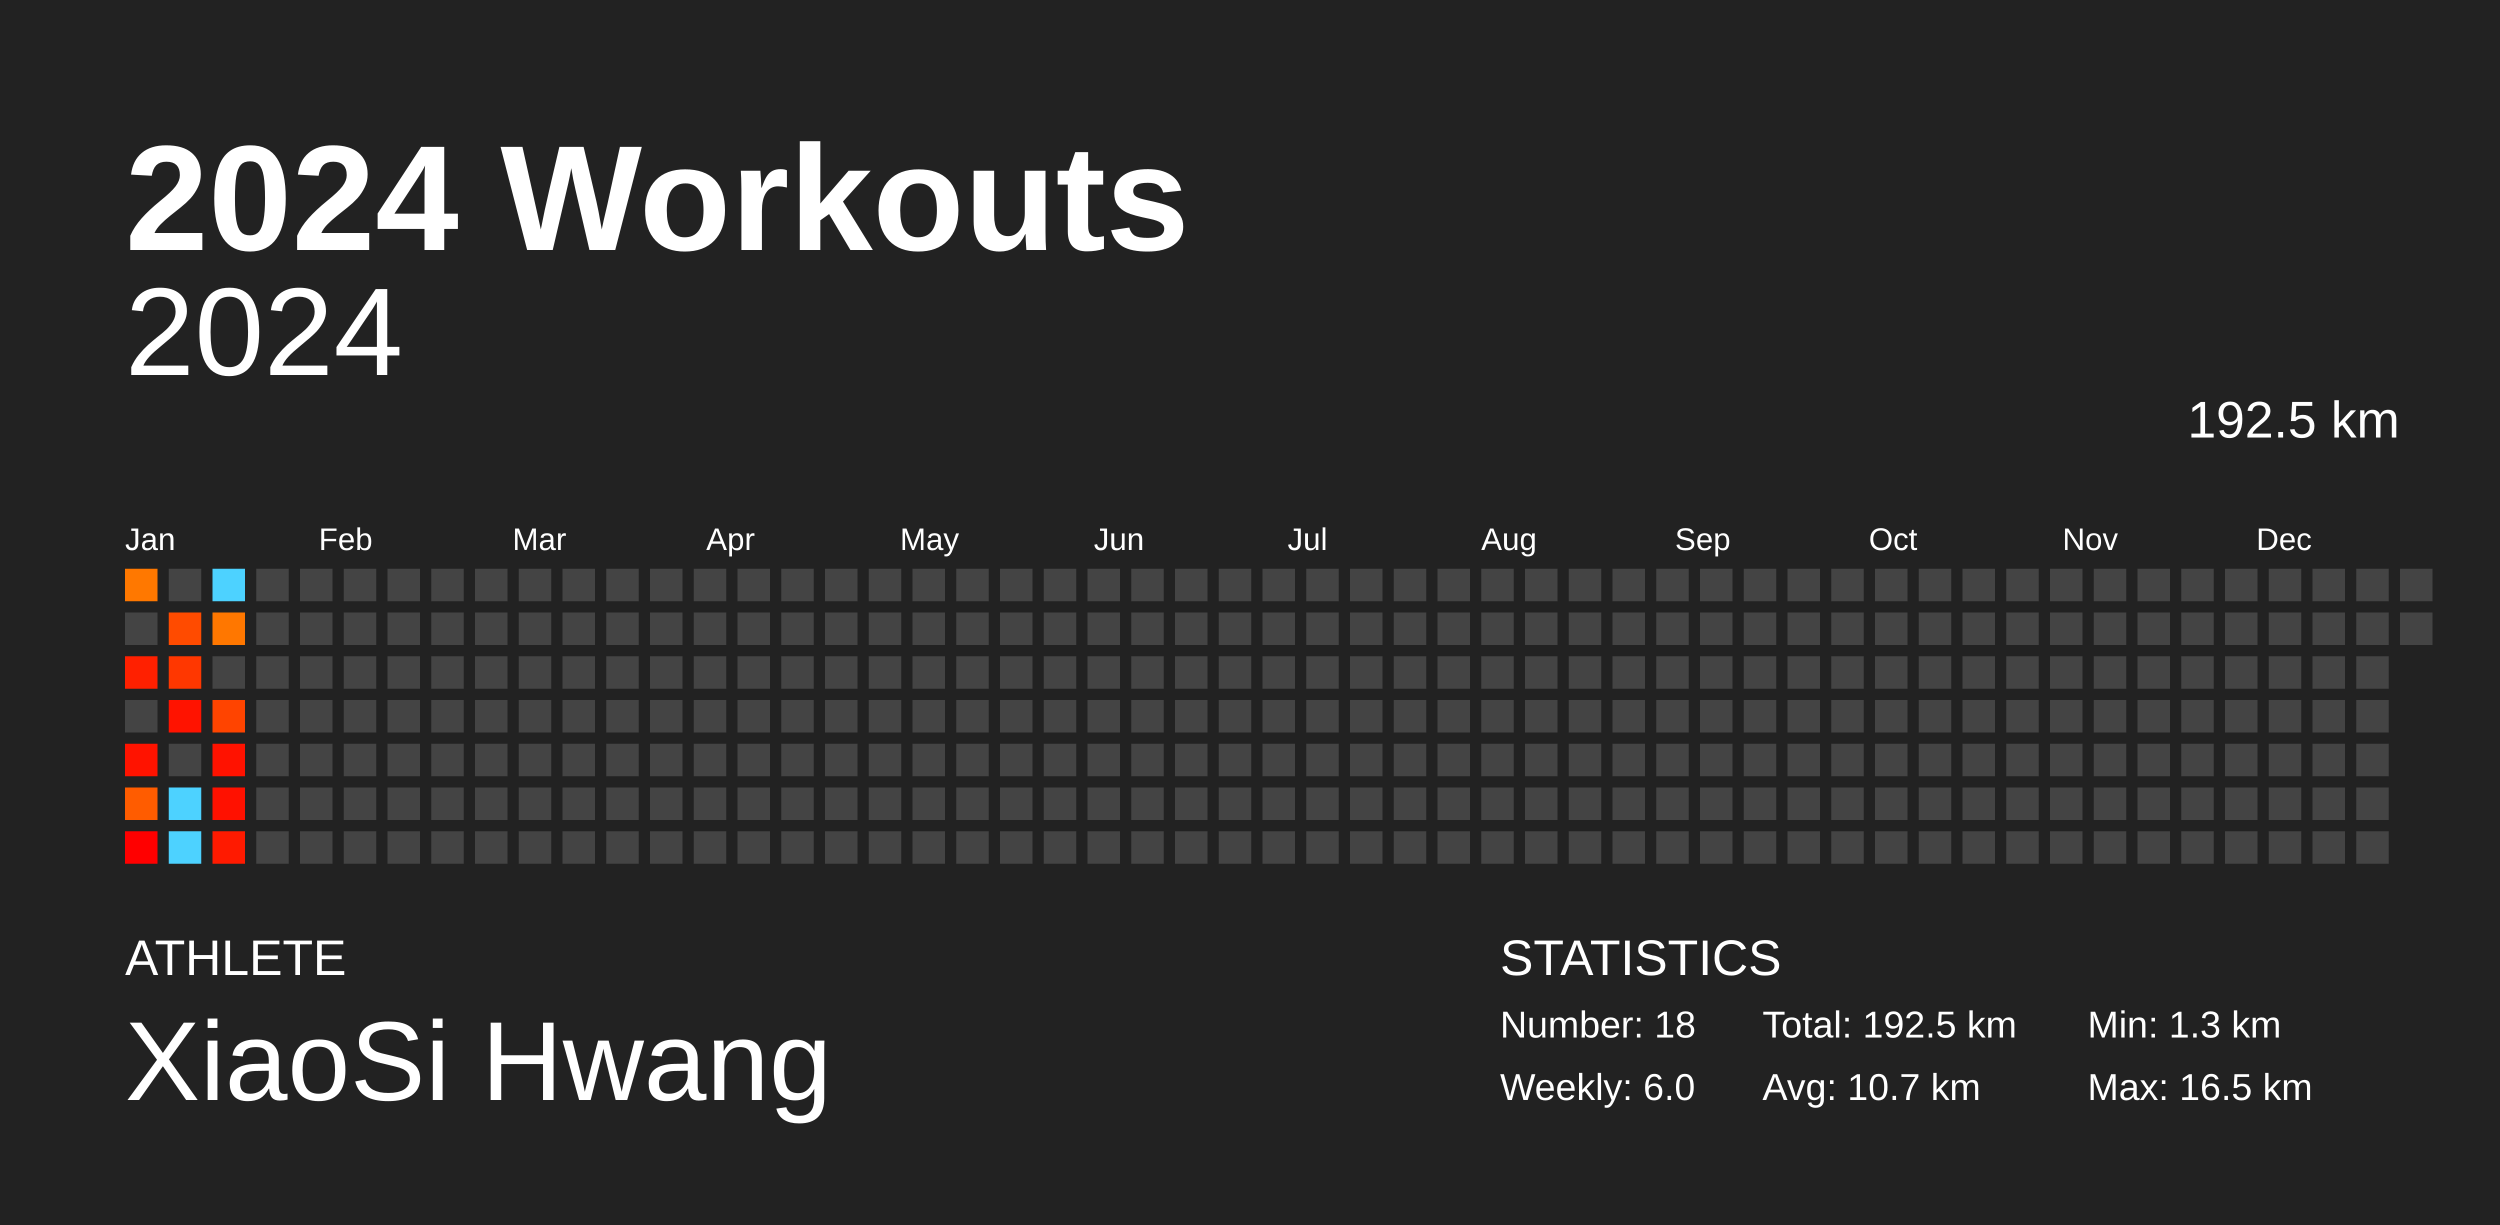
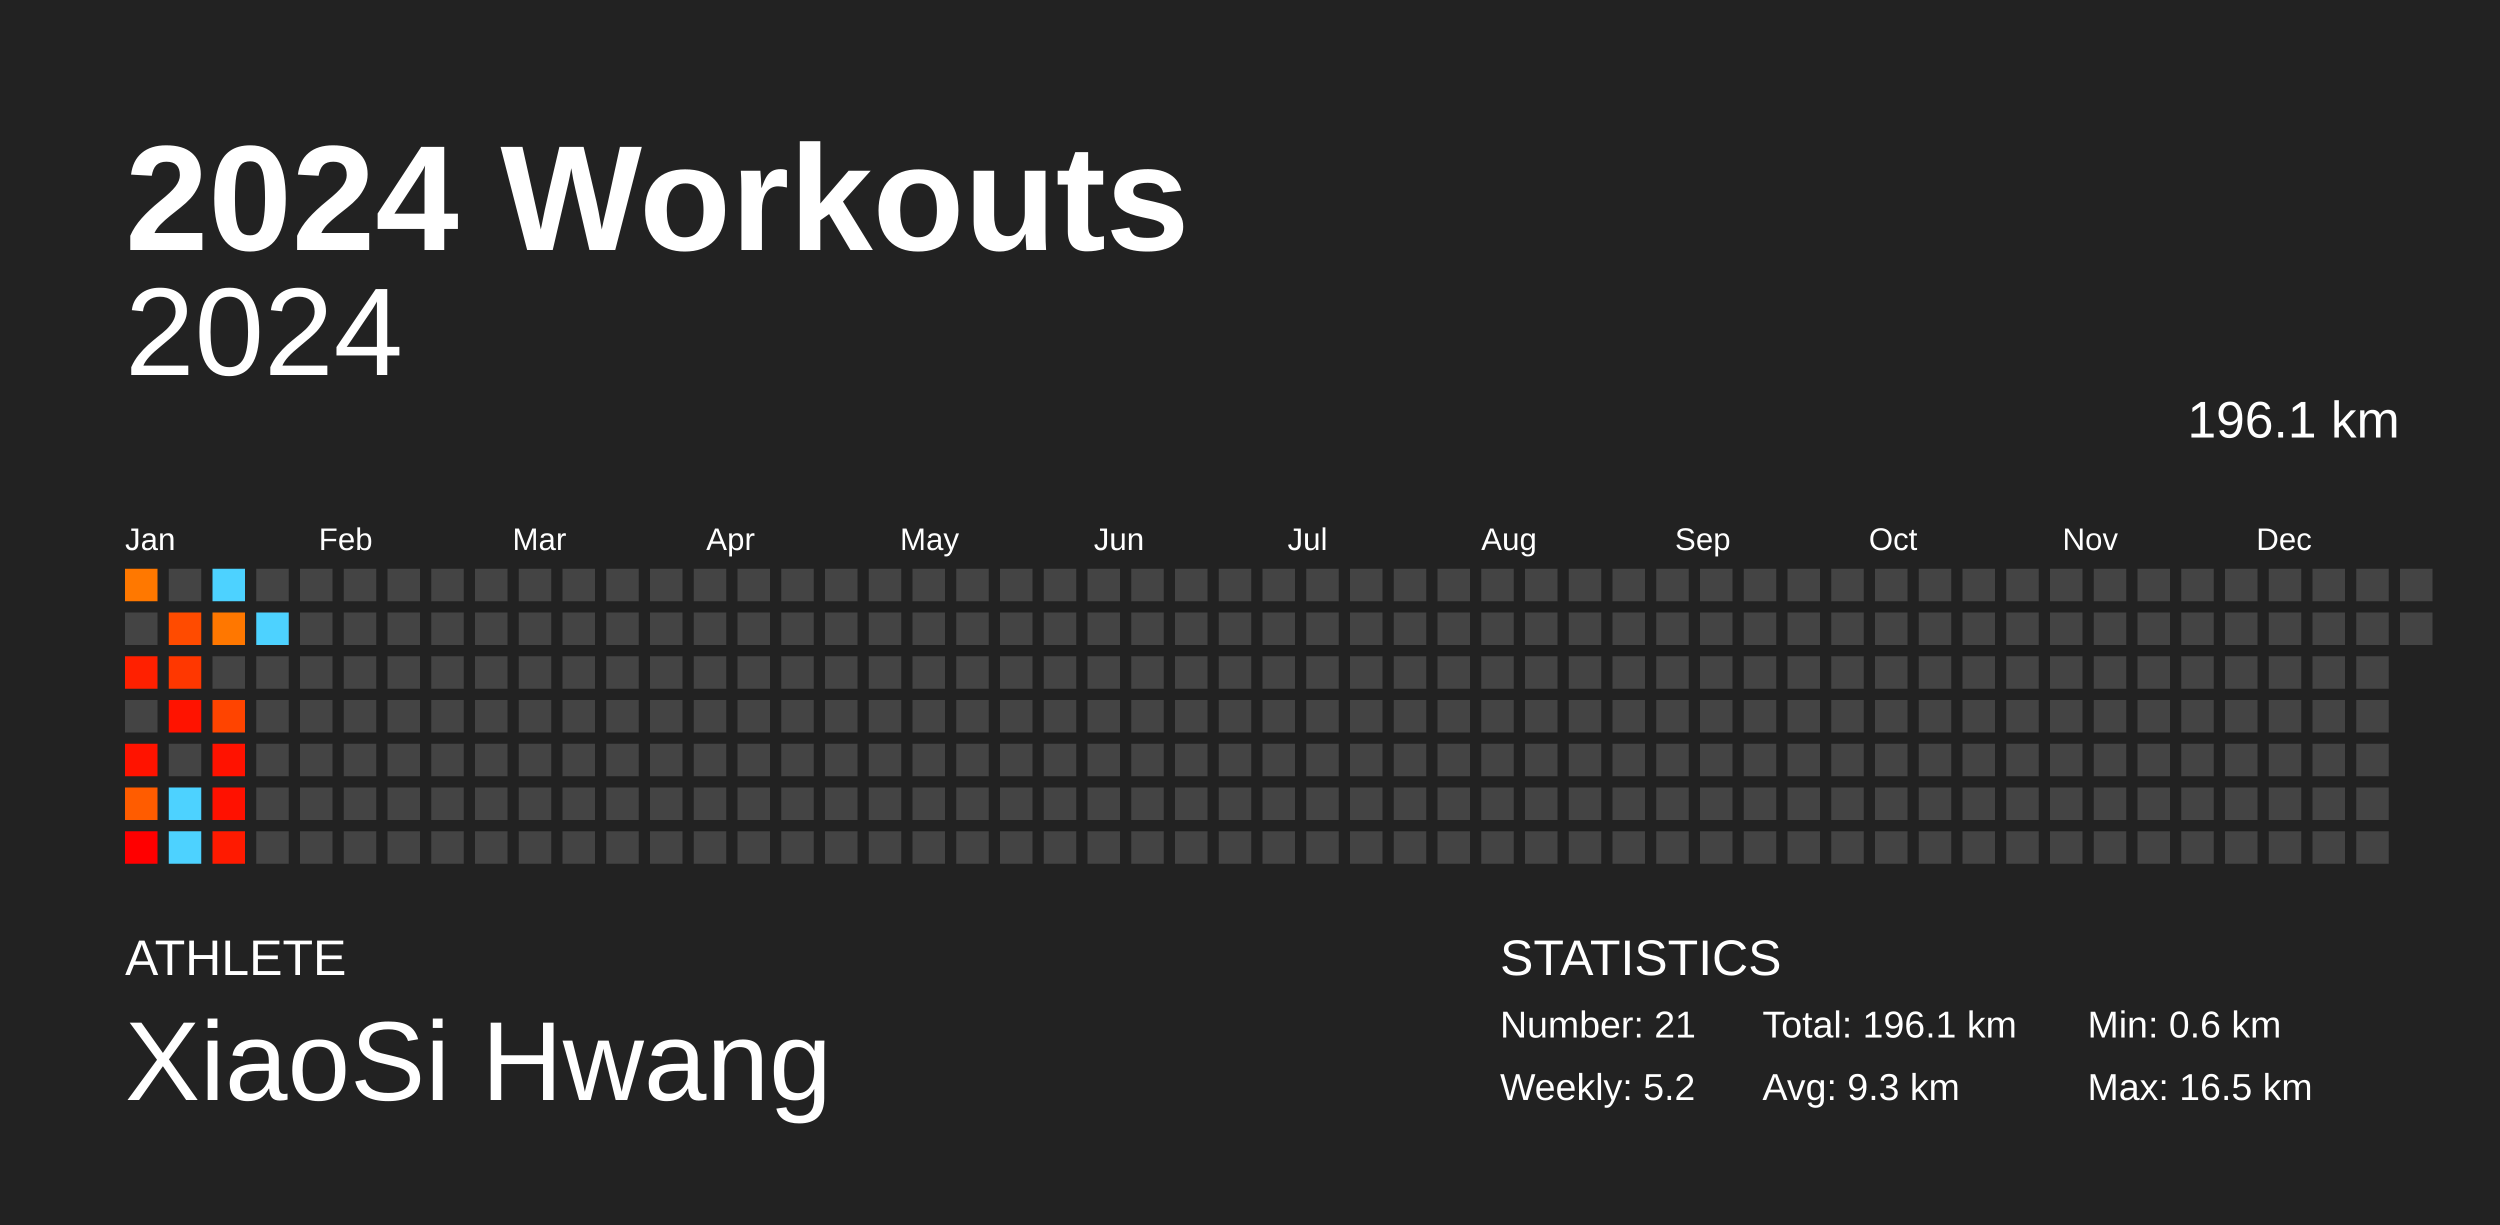
<svg xmlns="http://www.w3.org/2000/svg" baseProfile="full" height="98mm" version="1.1" viewBox="0,0,200,98" width="200mm">
  <defs />
  <rect fill="#222222" height="98" width="200" x="0" y="0" />
  <text fill="#FFFFFF" style="font-size:12px; font-family:Arial; font-weight:bold;" x="10" y="20">2024 Workouts</text>
  <text fill="#FFFFFF" style="font-size:4px; font-family:Arial" x="10" y="78">ATHLETE</text>
  <text fill="#FFFFFF" style="font-size:9px; font-family:Arial" x="10" y="88">XiaoSi Hwang</text>
  <text fill="#FFFFFF" style="font-size:4px; font-family:Arial" x="120" y="78">STATISTICS</text>
-   <text fill="#FFFFFF" style="font-size:3px; font-family:Arial" x="120" y="83">Number: 18</text>
-   <text fill="#FFFFFF" style="font-size:3px; font-family:Arial" x="120" y="88">Weekly: 6.0</text>
-   <text fill="#FFFFFF" style="font-size:3px; font-family:Arial" x="141" y="83">Total: 192.5 km</text>
-   <text fill="#FFFFFF" style="font-size:3px; font-family:Arial" x="141" y="88">Avg: 10.7 km</text>
-   <text fill="#FFFFFF" style="font-size:3px; font-family:Arial" x="167" y="83">Min: 1.3 km</text>
+   <text fill="#FFFFFF" style="font-size:3px; font-family:Arial" x="120" y="83">Number: 21</text>
+   <text fill="#FFFFFF" style="font-size:3px; font-family:Arial" x="120" y="88">Weekly: 5.2</text>
+   <text fill="#FFFFFF" style="font-size:3px; font-family:Arial" x="141" y="83">Total: 196.1 km</text>
+   <text fill="#FFFFFF" style="font-size:3px; font-family:Arial" x="141" y="88">Avg: 9.3 km</text>
+   <text fill="#FFFFFF" style="font-size:3px; font-family:Arial" x="167" y="83">Min: 0.6 km</text>
  <text fill="#FFFFFF" style="font-size:3px; font-family:Arial" x="167" y="88">Max: 16.5 km</text>
  <text alignment-baseline="hanging" fill="#FFFFFF" style="font-size:10.0px; font-family:Arial;" x="10" y="30">2024</text>
-   <text alignment-baseline="hanging" fill="#FFFFFF" style="font-size:4.125px; font-family:Arial;" x="175" y="35">192.5 km</text>
+   <text alignment-baseline="hanging" fill="#FFFFFF" style="font-size:4.125px; font-family:Arial;" x="175" y="35">196.1 km</text>
  <text fill="#FFFFFF" style="font-size:2.5px; font-family:Arial" x="10.0" y="44">Jan</text>
  <text fill="#FFFFFF" style="font-size:2.5px; font-family:Arial" x="25.5" y="44">Feb</text>
  <text fill="#FFFFFF" style="font-size:2.5px; font-family:Arial" x="41.0" y="44">Mar</text>
  <text fill="#FFFFFF" style="font-size:2.5px; font-family:Arial" x="56.5" y="44">Apr</text>
  <text fill="#FFFFFF" style="font-size:2.5px; font-family:Arial" x="72.0" y="44">May</text>
  <text fill="#FFFFFF" style="font-size:2.5px; font-family:Arial" x="87.5" y="44">Jun</text>
  <text fill="#FFFFFF" style="font-size:2.5px; font-family:Arial" x="103.0" y="44">Jul</text>
  <text fill="#FFFFFF" style="font-size:2.5px; font-family:Arial" x="118.5" y="44">Aug</text>
  <text fill="#FFFFFF" style="font-size:2.5px; font-family:Arial" x="134.0" y="44">Sep</text>
  <text fill="#FFFFFF" style="font-size:2.5px; font-family:Arial" x="149.5" y="44">Oct</text>
  <text fill="#FFFFFF" style="font-size:2.5px; font-family:Arial" x="165.0" y="44">Nov</text>
  <text fill="#FFFFFF" style="font-size:2.5px; font-family:Arial" x="180.5" y="44">Dec</text>
  <rect fill="#ff7800" height="2.6" width="2.6" x="10.0" y="45.5" />
  <rect fill="#444444" height="2.6" width="2.6" x="10.0" y="49.0" />
  <rect fill="#ff2000" height="2.6" width="2.6" x="10.0" y="52.5" />
  <rect fill="#444444" height="2.6" width="2.6" x="10.0" y="56.0" />
  <rect fill="#ff1300" height="2.6" width="2.6" x="10.0" y="59.5" />
  <rect fill="#ff5c00" height="2.6" width="2.6" x="10.0" y="63.0" />
  <rect fill="#ff0000" height="2.6" width="2.6" x="10.0" y="66.5" />
  <rect fill="#444444" height="2.6" width="2.6" x="13.5" y="45.5" />
  <rect fill="#ff4b00" height="2.6" width="2.6" x="13.5" y="49.0" />
  <rect fill="#ff3700" height="2.6" width="2.6" x="13.5" y="52.5" />
  <rect fill="#ff1300" height="2.6" width="2.6" x="13.5" y="56.0" />
  <rect fill="#444444" height="2.6" width="2.6" x="13.5" y="59.5" />
  <rect fill="#4dd2ff" height="2.6" width="2.6" x="13.5" y="63.0" />
  <rect fill="#4dd2ff" height="2.6" width="2.6" x="13.5" y="66.5" />
  <rect fill="#4dd2ff" height="2.6" width="2.6" x="17.0" y="45.5" />
  <rect fill="#ff7700" height="2.6" width="2.6" x="17.0" y="49.0" />
  <rect fill="#444444" height="2.6" width="2.6" x="17.0" y="52.5" />
  <rect fill="#ff4400" height="2.6" width="2.6" x="17.0" y="56.0" />
  <rect fill="#ff1200" height="2.6" width="2.6" x="17.0" y="59.5" />
  <rect fill="#ff1100" height="2.6" width="2.6" x="17.0" y="63.0" />
  <rect fill="#ff1a00" height="2.6" width="2.6" x="17.0" y="66.5" />
  <rect fill="#444444" height="2.6" width="2.6" x="20.5" y="45.5" />
-   <rect fill="#444444" height="2.6" width="2.6" x="20.5" y="49.0" />
+   <rect fill="#4dd2ff" height="2.6" width="2.6" x="20.5" y="49.0" />
  <rect fill="#444444" height="2.6" width="2.6" x="20.5" y="52.5" />
  <rect fill="#444444" height="2.6" width="2.6" x="20.5" y="56.0" />
  <rect fill="#444444" height="2.6" width="2.6" x="20.5" y="59.5" />
  <rect fill="#444444" height="2.6" width="2.6" x="20.5" y="63.0" />
  <rect fill="#444444" height="2.6" width="2.6" x="20.5" y="66.5" />
  <rect fill="#444444" height="2.6" width="2.6" x="24.0" y="45.5" />
  <rect fill="#444444" height="2.6" width="2.6" x="24.0" y="49.0" />
  <rect fill="#444444" height="2.6" width="2.6" x="24.0" y="52.5" />
  <rect fill="#444444" height="2.6" width="2.6" x="24.0" y="56.0" />
  <rect fill="#444444" height="2.6" width="2.6" x="24.0" y="59.5" />
  <rect fill="#444444" height="2.6" width="2.6" x="24.0" y="63.0" />
  <rect fill="#444444" height="2.6" width="2.6" x="24.0" y="66.5" />
  <rect fill="#444444" height="2.6" width="2.6" x="27.5" y="45.5" />
  <rect fill="#444444" height="2.6" width="2.6" x="27.5" y="49.0" />
  <rect fill="#444444" height="2.6" width="2.6" x="27.5" y="52.5" />
  <rect fill="#444444" height="2.6" width="2.6" x="27.5" y="56.0" />
  <rect fill="#444444" height="2.6" width="2.6" x="27.5" y="59.5" />
  <rect fill="#444444" height="2.6" width="2.6" x="27.5" y="63.0" />
  <rect fill="#444444" height="2.6" width="2.6" x="27.5" y="66.5" />
  <rect fill="#444444" height="2.6" width="2.6" x="31.0" y="45.5" />
  <rect fill="#444444" height="2.6" width="2.6" x="31.0" y="49.0" />
  <rect fill="#444444" height="2.6" width="2.6" x="31.0" y="52.5" />
  <rect fill="#444444" height="2.6" width="2.6" x="31.0" y="56.0" />
  <rect fill="#444444" height="2.6" width="2.6" x="31.0" y="59.5" />
  <rect fill="#444444" height="2.6" width="2.6" x="31.0" y="63.0" />
  <rect fill="#444444" height="2.6" width="2.6" x="31.0" y="66.5" />
  <rect fill="#444444" height="2.6" width="2.6" x="34.5" y="45.5" />
  <rect fill="#444444" height="2.6" width="2.6" x="34.5" y="49.0" />
  <rect fill="#444444" height="2.6" width="2.6" x="34.5" y="52.5" />
  <rect fill="#444444" height="2.6" width="2.6" x="34.5" y="56.0" />
  <rect fill="#444444" height="2.6" width="2.6" x="34.5" y="59.5" />
  <rect fill="#444444" height="2.6" width="2.6" x="34.5" y="63.0" />
  <rect fill="#444444" height="2.6" width="2.6" x="34.5" y="66.5" />
  <rect fill="#444444" height="2.6" width="2.6" x="38.0" y="45.5" />
  <rect fill="#444444" height="2.6" width="2.6" x="38.0" y="49.0" />
  <rect fill="#444444" height="2.6" width="2.6" x="38.0" y="52.5" />
  <rect fill="#444444" height="2.6" width="2.6" x="38.0" y="56.0" />
  <rect fill="#444444" height="2.6" width="2.6" x="38.0" y="59.5" />
  <rect fill="#444444" height="2.6" width="2.6" x="38.0" y="63.0" />
  <rect fill="#444444" height="2.6" width="2.6" x="38.0" y="66.5" />
  <rect fill="#444444" height="2.6" width="2.6" x="41.5" y="45.5" />
  <rect fill="#444444" height="2.6" width="2.6" x="41.5" y="49.0" />
  <rect fill="#444444" height="2.6" width="2.6" x="41.5" y="52.5" />
  <rect fill="#444444" height="2.6" width="2.6" x="41.5" y="56.0" />
  <rect fill="#444444" height="2.6" width="2.6" x="41.5" y="59.5" />
  <rect fill="#444444" height="2.6" width="2.6" x="41.5" y="63.0" />
  <rect fill="#444444" height="2.6" width="2.6" x="41.5" y="66.5" />
  <rect fill="#444444" height="2.6" width="2.6" x="45.0" y="45.5" />
  <rect fill="#444444" height="2.6" width="2.6" x="45.0" y="49.0" />
  <rect fill="#444444" height="2.6" width="2.6" x="45.0" y="52.5" />
  <rect fill="#444444" height="2.6" width="2.6" x="45.0" y="56.0" />
  <rect fill="#444444" height="2.6" width="2.6" x="45.0" y="59.5" />
  <rect fill="#444444" height="2.6" width="2.6" x="45.0" y="63.0" />
  <rect fill="#444444" height="2.6" width="2.6" x="45.0" y="66.5" />
  <rect fill="#444444" height="2.6" width="2.6" x="48.5" y="45.5" />
  <rect fill="#444444" height="2.6" width="2.6" x="48.5" y="49.0" />
  <rect fill="#444444" height="2.6" width="2.6" x="48.5" y="52.5" />
  <rect fill="#444444" height="2.6" width="2.6" x="48.5" y="56.0" />
  <rect fill="#444444" height="2.6" width="2.6" x="48.5" y="59.5" />
  <rect fill="#444444" height="2.6" width="2.6" x="48.5" y="63.0" />
  <rect fill="#444444" height="2.6" width="2.6" x="48.5" y="66.5" />
  <rect fill="#444444" height="2.6" width="2.6" x="52.0" y="45.5" />
  <rect fill="#444444" height="2.6" width="2.6" x="52.0" y="49.0" />
  <rect fill="#444444" height="2.6" width="2.6" x="52.0" y="52.5" />
  <rect fill="#444444" height="2.6" width="2.6" x="52.0" y="56.0" />
  <rect fill="#444444" height="2.6" width="2.6" x="52.0" y="59.5" />
  <rect fill="#444444" height="2.6" width="2.6" x="52.0" y="63.0" />
  <rect fill="#444444" height="2.6" width="2.6" x="52.0" y="66.5" />
  <rect fill="#444444" height="2.6" width="2.6" x="55.5" y="45.5" />
  <rect fill="#444444" height="2.6" width="2.6" x="55.5" y="49.0" />
  <rect fill="#444444" height="2.6" width="2.6" x="55.5" y="52.5" />
  <rect fill="#444444" height="2.6" width="2.6" x="55.5" y="56.0" />
  <rect fill="#444444" height="2.6" width="2.6" x="55.5" y="59.5" />
  <rect fill="#444444" height="2.6" width="2.6" x="55.5" y="63.0" />
  <rect fill="#444444" height="2.6" width="2.6" x="55.5" y="66.5" />
  <rect fill="#444444" height="2.6" width="2.6" x="59.0" y="45.5" />
  <rect fill="#444444" height="2.6" width="2.6" x="59.0" y="49.0" />
  <rect fill="#444444" height="2.6" width="2.6" x="59.0" y="52.5" />
  <rect fill="#444444" height="2.6" width="2.6" x="59.0" y="56.0" />
  <rect fill="#444444" height="2.6" width="2.6" x="59.0" y="59.5" />
  <rect fill="#444444" height="2.6" width="2.6" x="59.0" y="63.0" />
  <rect fill="#444444" height="2.6" width="2.6" x="59.0" y="66.5" />
  <rect fill="#444444" height="2.6" width="2.6" x="62.5" y="45.5" />
  <rect fill="#444444" height="2.6" width="2.6" x="62.5" y="49.0" />
  <rect fill="#444444" height="2.6" width="2.6" x="62.5" y="52.5" />
  <rect fill="#444444" height="2.6" width="2.6" x="62.5" y="56.0" />
  <rect fill="#444444" height="2.6" width="2.6" x="62.5" y="59.5" />
  <rect fill="#444444" height="2.6" width="2.6" x="62.5" y="63.0" />
  <rect fill="#444444" height="2.6" width="2.6" x="62.5" y="66.5" />
  <rect fill="#444444" height="2.6" width="2.6" x="66.0" y="45.5" />
  <rect fill="#444444" height="2.6" width="2.6" x="66.0" y="49.0" />
  <rect fill="#444444" height="2.6" width="2.6" x="66.0" y="52.5" />
  <rect fill="#444444" height="2.6" width="2.6" x="66.0" y="56.0" />
  <rect fill="#444444" height="2.6" width="2.6" x="66.0" y="59.5" />
  <rect fill="#444444" height="2.6" width="2.6" x="66.0" y="63.0" />
  <rect fill="#444444" height="2.6" width="2.6" x="66.0" y="66.5" />
  <rect fill="#444444" height="2.6" width="2.6" x="69.5" y="45.5" />
  <rect fill="#444444" height="2.6" width="2.6" x="69.5" y="49.0" />
  <rect fill="#444444" height="2.6" width="2.6" x="69.5" y="52.5" />
  <rect fill="#444444" height="2.6" width="2.6" x="69.5" y="56.0" />
  <rect fill="#444444" height="2.6" width="2.6" x="69.5" y="59.5" />
  <rect fill="#444444" height="2.6" width="2.6" x="69.5" y="63.0" />
  <rect fill="#444444" height="2.6" width="2.6" x="69.5" y="66.5" />
  <rect fill="#444444" height="2.6" width="2.6" x="73.0" y="45.5" />
  <rect fill="#444444" height="2.6" width="2.6" x="73.0" y="49.0" />
  <rect fill="#444444" height="2.6" width="2.6" x="73.0" y="52.5" />
  <rect fill="#444444" height="2.6" width="2.6" x="73.0" y="56.0" />
  <rect fill="#444444" height="2.6" width="2.6" x="73.0" y="59.5" />
  <rect fill="#444444" height="2.6" width="2.6" x="73.0" y="63.0" />
  <rect fill="#444444" height="2.6" width="2.6" x="73.0" y="66.5" />
  <rect fill="#444444" height="2.6" width="2.6" x="76.5" y="45.5" />
  <rect fill="#444444" height="2.6" width="2.6" x="76.5" y="49.0" />
  <rect fill="#444444" height="2.6" width="2.6" x="76.5" y="52.5" />
  <rect fill="#444444" height="2.6" width="2.6" x="76.5" y="56.0" />
  <rect fill="#444444" height="2.6" width="2.6" x="76.5" y="59.5" />
  <rect fill="#444444" height="2.6" width="2.6" x="76.5" y="63.0" />
  <rect fill="#444444" height="2.6" width="2.6" x="76.5" y="66.5" />
  <rect fill="#444444" height="2.6" width="2.6" x="80.0" y="45.5" />
  <rect fill="#444444" height="2.6" width="2.6" x="80.0" y="49.0" />
  <rect fill="#444444" height="2.6" width="2.6" x="80.0" y="52.5" />
  <rect fill="#444444" height="2.6" width="2.6" x="80.0" y="56.0" />
  <rect fill="#444444" height="2.6" width="2.6" x="80.0" y="59.5" />
  <rect fill="#444444" height="2.6" width="2.6" x="80.0" y="63.0" />
  <rect fill="#444444" height="2.6" width="2.6" x="80.0" y="66.5" />
  <rect fill="#444444" height="2.6" width="2.6" x="83.5" y="45.5" />
  <rect fill="#444444" height="2.6" width="2.6" x="83.5" y="49.0" />
  <rect fill="#444444" height="2.6" width="2.6" x="83.5" y="52.5" />
  <rect fill="#444444" height="2.6" width="2.6" x="83.5" y="56.0" />
  <rect fill="#444444" height="2.6" width="2.6" x="83.5" y="59.5" />
  <rect fill="#444444" height="2.6" width="2.6" x="83.5" y="63.0" />
  <rect fill="#444444" height="2.6" width="2.6" x="83.5" y="66.5" />
  <rect fill="#444444" height="2.6" width="2.6" x="87.0" y="45.5" />
  <rect fill="#444444" height="2.6" width="2.6" x="87.0" y="49.0" />
  <rect fill="#444444" height="2.6" width="2.6" x="87.0" y="52.5" />
  <rect fill="#444444" height="2.6" width="2.6" x="87.0" y="56.0" />
  <rect fill="#444444" height="2.6" width="2.6" x="87.0" y="59.5" />
  <rect fill="#444444" height="2.6" width="2.6" x="87.0" y="63.0" />
  <rect fill="#444444" height="2.6" width="2.6" x="87.0" y="66.5" />
  <rect fill="#444444" height="2.6" width="2.6" x="90.5" y="45.5" />
  <rect fill="#444444" height="2.6" width="2.6" x="90.5" y="49.0" />
  <rect fill="#444444" height="2.6" width="2.6" x="90.5" y="52.5" />
  <rect fill="#444444" height="2.6" width="2.6" x="90.5" y="56.0" />
  <rect fill="#444444" height="2.6" width="2.6" x="90.5" y="59.5" />
  <rect fill="#444444" height="2.6" width="2.6" x="90.5" y="63.0" />
  <rect fill="#444444" height="2.6" width="2.6" x="90.5" y="66.5" />
  <rect fill="#444444" height="2.6" width="2.6" x="94.0" y="45.5" />
  <rect fill="#444444" height="2.6" width="2.6" x="94.0" y="49.0" />
  <rect fill="#444444" height="2.6" width="2.6" x="94.0" y="52.5" />
  <rect fill="#444444" height="2.6" width="2.6" x="94.0" y="56.0" />
  <rect fill="#444444" height="2.6" width="2.6" x="94.0" y="59.5" />
  <rect fill="#444444" height="2.6" width="2.6" x="94.0" y="63.0" />
  <rect fill="#444444" height="2.6" width="2.6" x="94.0" y="66.5" />
  <rect fill="#444444" height="2.6" width="2.6" x="97.5" y="45.5" />
  <rect fill="#444444" height="2.6" width="2.6" x="97.5" y="49.0" />
  <rect fill="#444444" height="2.6" width="2.6" x="97.5" y="52.5" />
  <rect fill="#444444" height="2.6" width="2.6" x="97.5" y="56.0" />
  <rect fill="#444444" height="2.6" width="2.6" x="97.5" y="59.5" />
  <rect fill="#444444" height="2.6" width="2.6" x="97.5" y="63.0" />
  <rect fill="#444444" height="2.6" width="2.6" x="97.5" y="66.5" />
  <rect fill="#444444" height="2.6" width="2.6" x="101.0" y="45.5" />
  <rect fill="#444444" height="2.6" width="2.6" x="101.0" y="49.0" />
  <rect fill="#444444" height="2.6" width="2.6" x="101.0" y="52.5" />
  <rect fill="#444444" height="2.6" width="2.6" x="101.0" y="56.0" />
  <rect fill="#444444" height="2.6" width="2.6" x="101.0" y="59.5" />
  <rect fill="#444444" height="2.6" width="2.6" x="101.0" y="63.0" />
  <rect fill="#444444" height="2.6" width="2.6" x="101.0" y="66.5" />
  <rect fill="#444444" height="2.6" width="2.6" x="104.5" y="45.5" />
  <rect fill="#444444" height="2.6" width="2.6" x="104.5" y="49.0" />
  <rect fill="#444444" height="2.6" width="2.6" x="104.5" y="52.5" />
  <rect fill="#444444" height="2.6" width="2.6" x="104.5" y="56.0" />
  <rect fill="#444444" height="2.6" width="2.6" x="104.5" y="59.5" />
  <rect fill="#444444" height="2.6" width="2.6" x="104.5" y="63.0" />
  <rect fill="#444444" height="2.6" width="2.6" x="104.5" y="66.5" />
  <rect fill="#444444" height="2.6" width="2.6" x="108.0" y="45.5" />
  <rect fill="#444444" height="2.6" width="2.6" x="108.0" y="49.0" />
  <rect fill="#444444" height="2.6" width="2.6" x="108.0" y="52.5" />
  <rect fill="#444444" height="2.6" width="2.6" x="108.0" y="56.0" />
  <rect fill="#444444" height="2.6" width="2.6" x="108.0" y="59.5" />
  <rect fill="#444444" height="2.6" width="2.6" x="108.0" y="63.0" />
  <rect fill="#444444" height="2.6" width="2.6" x="108.0" y="66.5" />
  <rect fill="#444444" height="2.6" width="2.6" x="111.5" y="45.5" />
  <rect fill="#444444" height="2.6" width="2.6" x="111.5" y="49.0" />
  <rect fill="#444444" height="2.6" width="2.6" x="111.5" y="52.5" />
  <rect fill="#444444" height="2.6" width="2.6" x="111.5" y="56.0" />
  <rect fill="#444444" height="2.6" width="2.6" x="111.5" y="59.5" />
  <rect fill="#444444" height="2.6" width="2.6" x="111.5" y="63.0" />
  <rect fill="#444444" height="2.6" width="2.6" x="111.5" y="66.5" />
  <rect fill="#444444" height="2.6" width="2.6" x="115.0" y="45.5" />
  <rect fill="#444444" height="2.6" width="2.6" x="115.0" y="49.0" />
  <rect fill="#444444" height="2.6" width="2.6" x="115.0" y="52.5" />
  <rect fill="#444444" height="2.6" width="2.6" x="115.0" y="56.0" />
  <rect fill="#444444" height="2.6" width="2.6" x="115.0" y="59.5" />
  <rect fill="#444444" height="2.6" width="2.6" x="115.0" y="63.0" />
  <rect fill="#444444" height="2.6" width="2.6" x="115.0" y="66.5" />
  <rect fill="#444444" height="2.6" width="2.6" x="118.5" y="45.5" />
  <rect fill="#444444" height="2.6" width="2.6" x="118.5" y="49.0" />
  <rect fill="#444444" height="2.6" width="2.6" x="118.5" y="52.5" />
  <rect fill="#444444" height="2.6" width="2.6" x="118.5" y="56.0" />
  <rect fill="#444444" height="2.6" width="2.6" x="118.5" y="59.5" />
  <rect fill="#444444" height="2.6" width="2.6" x="118.5" y="63.0" />
  <rect fill="#444444" height="2.6" width="2.6" x="118.5" y="66.5" />
  <rect fill="#444444" height="2.6" width="2.6" x="122.0" y="45.5" />
  <rect fill="#444444" height="2.6" width="2.6" x="122.0" y="49.0" />
  <rect fill="#444444" height="2.6" width="2.6" x="122.0" y="52.5" />
  <rect fill="#444444" height="2.6" width="2.6" x="122.0" y="56.0" />
  <rect fill="#444444" height="2.6" width="2.6" x="122.0" y="59.5" />
  <rect fill="#444444" height="2.6" width="2.6" x="122.0" y="63.0" />
  <rect fill="#444444" height="2.6" width="2.6" x="122.0" y="66.5" />
  <rect fill="#444444" height="2.6" width="2.6" x="125.5" y="45.5" />
  <rect fill="#444444" height="2.6" width="2.6" x="125.5" y="49.0" />
  <rect fill="#444444" height="2.6" width="2.6" x="125.5" y="52.5" />
  <rect fill="#444444" height="2.6" width="2.6" x="125.5" y="56.0" />
  <rect fill="#444444" height="2.6" width="2.6" x="125.5" y="59.5" />
  <rect fill="#444444" height="2.6" width="2.6" x="125.5" y="63.0" />
  <rect fill="#444444" height="2.6" width="2.6" x="125.5" y="66.5" />
  <rect fill="#444444" height="2.6" width="2.6" x="129.0" y="45.5" />
  <rect fill="#444444" height="2.6" width="2.6" x="129.0" y="49.0" />
  <rect fill="#444444" height="2.6" width="2.6" x="129.0" y="52.5" />
  <rect fill="#444444" height="2.6" width="2.6" x="129.0" y="56.0" />
  <rect fill="#444444" height="2.6" width="2.6" x="129.0" y="59.5" />
  <rect fill="#444444" height="2.6" width="2.6" x="129.0" y="63.0" />
  <rect fill="#444444" height="2.6" width="2.6" x="129.0" y="66.5" />
  <rect fill="#444444" height="2.6" width="2.6" x="132.5" y="45.5" />
  <rect fill="#444444" height="2.6" width="2.6" x="132.5" y="49.0" />
  <rect fill="#444444" height="2.6" width="2.6" x="132.5" y="52.5" />
  <rect fill="#444444" height="2.6" width="2.6" x="132.5" y="56.0" />
  <rect fill="#444444" height="2.6" width="2.6" x="132.5" y="59.5" />
  <rect fill="#444444" height="2.6" width="2.6" x="132.5" y="63.0" />
  <rect fill="#444444" height="2.6" width="2.6" x="132.5" y="66.5" />
  <rect fill="#444444" height="2.6" width="2.6" x="136.0" y="45.5" />
  <rect fill="#444444" height="2.6" width="2.6" x="136.0" y="49.0" />
  <rect fill="#444444" height="2.6" width="2.6" x="136.0" y="52.5" />
  <rect fill="#444444" height="2.6" width="2.6" x="136.0" y="56.0" />
  <rect fill="#444444" height="2.6" width="2.6" x="136.0" y="59.5" />
  <rect fill="#444444" height="2.6" width="2.6" x="136.0" y="63.0" />
  <rect fill="#444444" height="2.6" width="2.6" x="136.0" y="66.5" />
  <rect fill="#444444" height="2.6" width="2.6" x="139.5" y="45.5" />
  <rect fill="#444444" height="2.6" width="2.6" x="139.5" y="49.0" />
  <rect fill="#444444" height="2.6" width="2.6" x="139.5" y="52.5" />
  <rect fill="#444444" height="2.6" width="2.6" x="139.5" y="56.0" />
  <rect fill="#444444" height="2.6" width="2.6" x="139.5" y="59.5" />
  <rect fill="#444444" height="2.6" width="2.6" x="139.5" y="63.0" />
  <rect fill="#444444" height="2.6" width="2.6" x="139.5" y="66.5" />
  <rect fill="#444444" height="2.6" width="2.6" x="143.0" y="45.5" />
  <rect fill="#444444" height="2.6" width="2.6" x="143.0" y="49.0" />
  <rect fill="#444444" height="2.6" width="2.6" x="143.0" y="52.5" />
  <rect fill="#444444" height="2.6" width="2.6" x="143.0" y="56.0" />
  <rect fill="#444444" height="2.6" width="2.6" x="143.0" y="59.5" />
  <rect fill="#444444" height="2.6" width="2.6" x="143.0" y="63.0" />
  <rect fill="#444444" height="2.6" width="2.6" x="143.0" y="66.5" />
  <rect fill="#444444" height="2.6" width="2.6" x="146.5" y="45.5" />
  <rect fill="#444444" height="2.6" width="2.6" x="146.5" y="49.0" />
  <rect fill="#444444" height="2.6" width="2.6" x="146.5" y="52.5" />
  <rect fill="#444444" height="2.6" width="2.6" x="146.5" y="56.0" />
  <rect fill="#444444" height="2.6" width="2.6" x="146.5" y="59.5" />
  <rect fill="#444444" height="2.6" width="2.6" x="146.5" y="63.0" />
  <rect fill="#444444" height="2.6" width="2.6" x="146.5" y="66.5" />
  <rect fill="#444444" height="2.6" width="2.6" x="150.0" y="45.5" />
  <rect fill="#444444" height="2.6" width="2.6" x="150.0" y="49.0" />
  <rect fill="#444444" height="2.6" width="2.6" x="150.0" y="52.5" />
  <rect fill="#444444" height="2.6" width="2.6" x="150.0" y="56.0" />
  <rect fill="#444444" height="2.6" width="2.6" x="150.0" y="59.5" />
  <rect fill="#444444" height="2.6" width="2.6" x="150.0" y="63.0" />
  <rect fill="#444444" height="2.6" width="2.6" x="150.0" y="66.5" />
  <rect fill="#444444" height="2.6" width="2.6" x="153.5" y="45.5" />
  <rect fill="#444444" height="2.6" width="2.6" x="153.5" y="49.0" />
  <rect fill="#444444" height="2.6" width="2.6" x="153.5" y="52.5" />
  <rect fill="#444444" height="2.6" width="2.6" x="153.5" y="56.0" />
  <rect fill="#444444" height="2.6" width="2.6" x="153.5" y="59.5" />
  <rect fill="#444444" height="2.6" width="2.6" x="153.5" y="63.0" />
  <rect fill="#444444" height="2.6" width="2.6" x="153.5" y="66.5" />
  <rect fill="#444444" height="2.6" width="2.6" x="157.0" y="45.5" />
  <rect fill="#444444" height="2.6" width="2.6" x="157.0" y="49.0" />
  <rect fill="#444444" height="2.6" width="2.6" x="157.0" y="52.5" />
  <rect fill="#444444" height="2.6" width="2.6" x="157.0" y="56.0" />
  <rect fill="#444444" height="2.6" width="2.6" x="157.0" y="59.5" />
  <rect fill="#444444" height="2.6" width="2.6" x="157.0" y="63.0" />
  <rect fill="#444444" height="2.6" width="2.6" x="157.0" y="66.5" />
  <rect fill="#444444" height="2.6" width="2.6" x="160.5" y="45.5" />
  <rect fill="#444444" height="2.6" width="2.6" x="160.5" y="49.0" />
  <rect fill="#444444" height="2.6" width="2.6" x="160.5" y="52.5" />
  <rect fill="#444444" height="2.6" width="2.6" x="160.5" y="56.0" />
  <rect fill="#444444" height="2.6" width="2.6" x="160.5" y="59.5" />
  <rect fill="#444444" height="2.6" width="2.6" x="160.5" y="63.0" />
  <rect fill="#444444" height="2.6" width="2.6" x="160.5" y="66.5" />
  <rect fill="#444444" height="2.6" width="2.6" x="164.0" y="45.5" />
  <rect fill="#444444" height="2.6" width="2.6" x="164.0" y="49.0" />
  <rect fill="#444444" height="2.6" width="2.6" x="164.0" y="52.5" />
  <rect fill="#444444" height="2.6" width="2.6" x="164.0" y="56.0" />
  <rect fill="#444444" height="2.6" width="2.6" x="164.0" y="59.5" />
  <rect fill="#444444" height="2.6" width="2.6" x="164.0" y="63.0" />
  <rect fill="#444444" height="2.6" width="2.6" x="164.0" y="66.5" />
  <rect fill="#444444" height="2.6" width="2.6" x="167.5" y="45.5" />
  <rect fill="#444444" height="2.6" width="2.6" x="167.5" y="49.0" />
  <rect fill="#444444" height="2.6" width="2.6" x="167.5" y="52.5" />
  <rect fill="#444444" height="2.6" width="2.6" x="167.5" y="56.0" />
  <rect fill="#444444" height="2.6" width="2.6" x="167.5" y="59.5" />
  <rect fill="#444444" height="2.6" width="2.6" x="167.5" y="63.0" />
  <rect fill="#444444" height="2.6" width="2.6" x="167.5" y="66.5" />
  <rect fill="#444444" height="2.6" width="2.6" x="171.0" y="45.5" />
  <rect fill="#444444" height="2.6" width="2.6" x="171.0" y="49.0" />
  <rect fill="#444444" height="2.6" width="2.6" x="171.0" y="52.5" />
  <rect fill="#444444" height="2.6" width="2.6" x="171.0" y="56.0" />
  <rect fill="#444444" height="2.6" width="2.6" x="171.0" y="59.5" />
  <rect fill="#444444" height="2.6" width="2.6" x="171.0" y="63.0" />
  <rect fill="#444444" height="2.6" width="2.6" x="171.0" y="66.5" />
  <rect fill="#444444" height="2.6" width="2.6" x="174.5" y="45.5" />
  <rect fill="#444444" height="2.6" width="2.6" x="174.5" y="49.0" />
  <rect fill="#444444" height="2.6" width="2.6" x="174.5" y="52.5" />
  <rect fill="#444444" height="2.6" width="2.6" x="174.5" y="56.0" />
  <rect fill="#444444" height="2.6" width="2.6" x="174.5" y="59.5" />
  <rect fill="#444444" height="2.6" width="2.6" x="174.5" y="63.0" />
  <rect fill="#444444" height="2.6" width="2.6" x="174.5" y="66.5" />
  <rect fill="#444444" height="2.6" width="2.6" x="178.0" y="45.5" />
  <rect fill="#444444" height="2.6" width="2.6" x="178.0" y="49.0" />
  <rect fill="#444444" height="2.6" width="2.6" x="178.0" y="52.5" />
  <rect fill="#444444" height="2.6" width="2.6" x="178.0" y="56.0" />
  <rect fill="#444444" height="2.6" width="2.6" x="178.0" y="59.5" />
  <rect fill="#444444" height="2.6" width="2.6" x="178.0" y="63.0" />
  <rect fill="#444444" height="2.6" width="2.6" x="178.0" y="66.5" />
  <rect fill="#444444" height="2.6" width="2.6" x="181.5" y="45.5" />
  <rect fill="#444444" height="2.6" width="2.6" x="181.5" y="49.0" />
  <rect fill="#444444" height="2.6" width="2.6" x="181.5" y="52.5" />
  <rect fill="#444444" height="2.6" width="2.6" x="181.5" y="56.0" />
  <rect fill="#444444" height="2.6" width="2.6" x="181.5" y="59.5" />
  <rect fill="#444444" height="2.6" width="2.6" x="181.5" y="63.0" />
  <rect fill="#444444" height="2.6" width="2.6" x="181.5" y="66.5" />
  <rect fill="#444444" height="2.6" width="2.6" x="185.0" y="45.5" />
  <rect fill="#444444" height="2.6" width="2.6" x="185.0" y="49.0" />
  <rect fill="#444444" height="2.6" width="2.6" x="185.0" y="52.5" />
  <rect fill="#444444" height="2.6" width="2.6" x="185.0" y="56.0" />
  <rect fill="#444444" height="2.6" width="2.6" x="185.0" y="59.5" />
  <rect fill="#444444" height="2.6" width="2.6" x="185.0" y="63.0" />
  <rect fill="#444444" height="2.6" width="2.6" x="185.0" y="66.5" />
  <rect fill="#444444" height="2.6" width="2.6" x="188.5" y="45.5" />
  <rect fill="#444444" height="2.6" width="2.6" x="188.5" y="49.0" />
  <rect fill="#444444" height="2.6" width="2.6" x="188.5" y="52.5" />
  <rect fill="#444444" height="2.6" width="2.6" x="188.5" y="56.0" />
  <rect fill="#444444" height="2.6" width="2.6" x="188.5" y="59.5" />
  <rect fill="#444444" height="2.6" width="2.6" x="188.5" y="63.0" />
  <rect fill="#444444" height="2.6" width="2.6" x="188.5" y="66.5" />
  <rect fill="#444444" height="2.6" width="2.6" x="192.0" y="45.5" />
  <rect fill="#444444" height="2.6" width="2.6" x="192.0" y="49.0" />
</svg>
